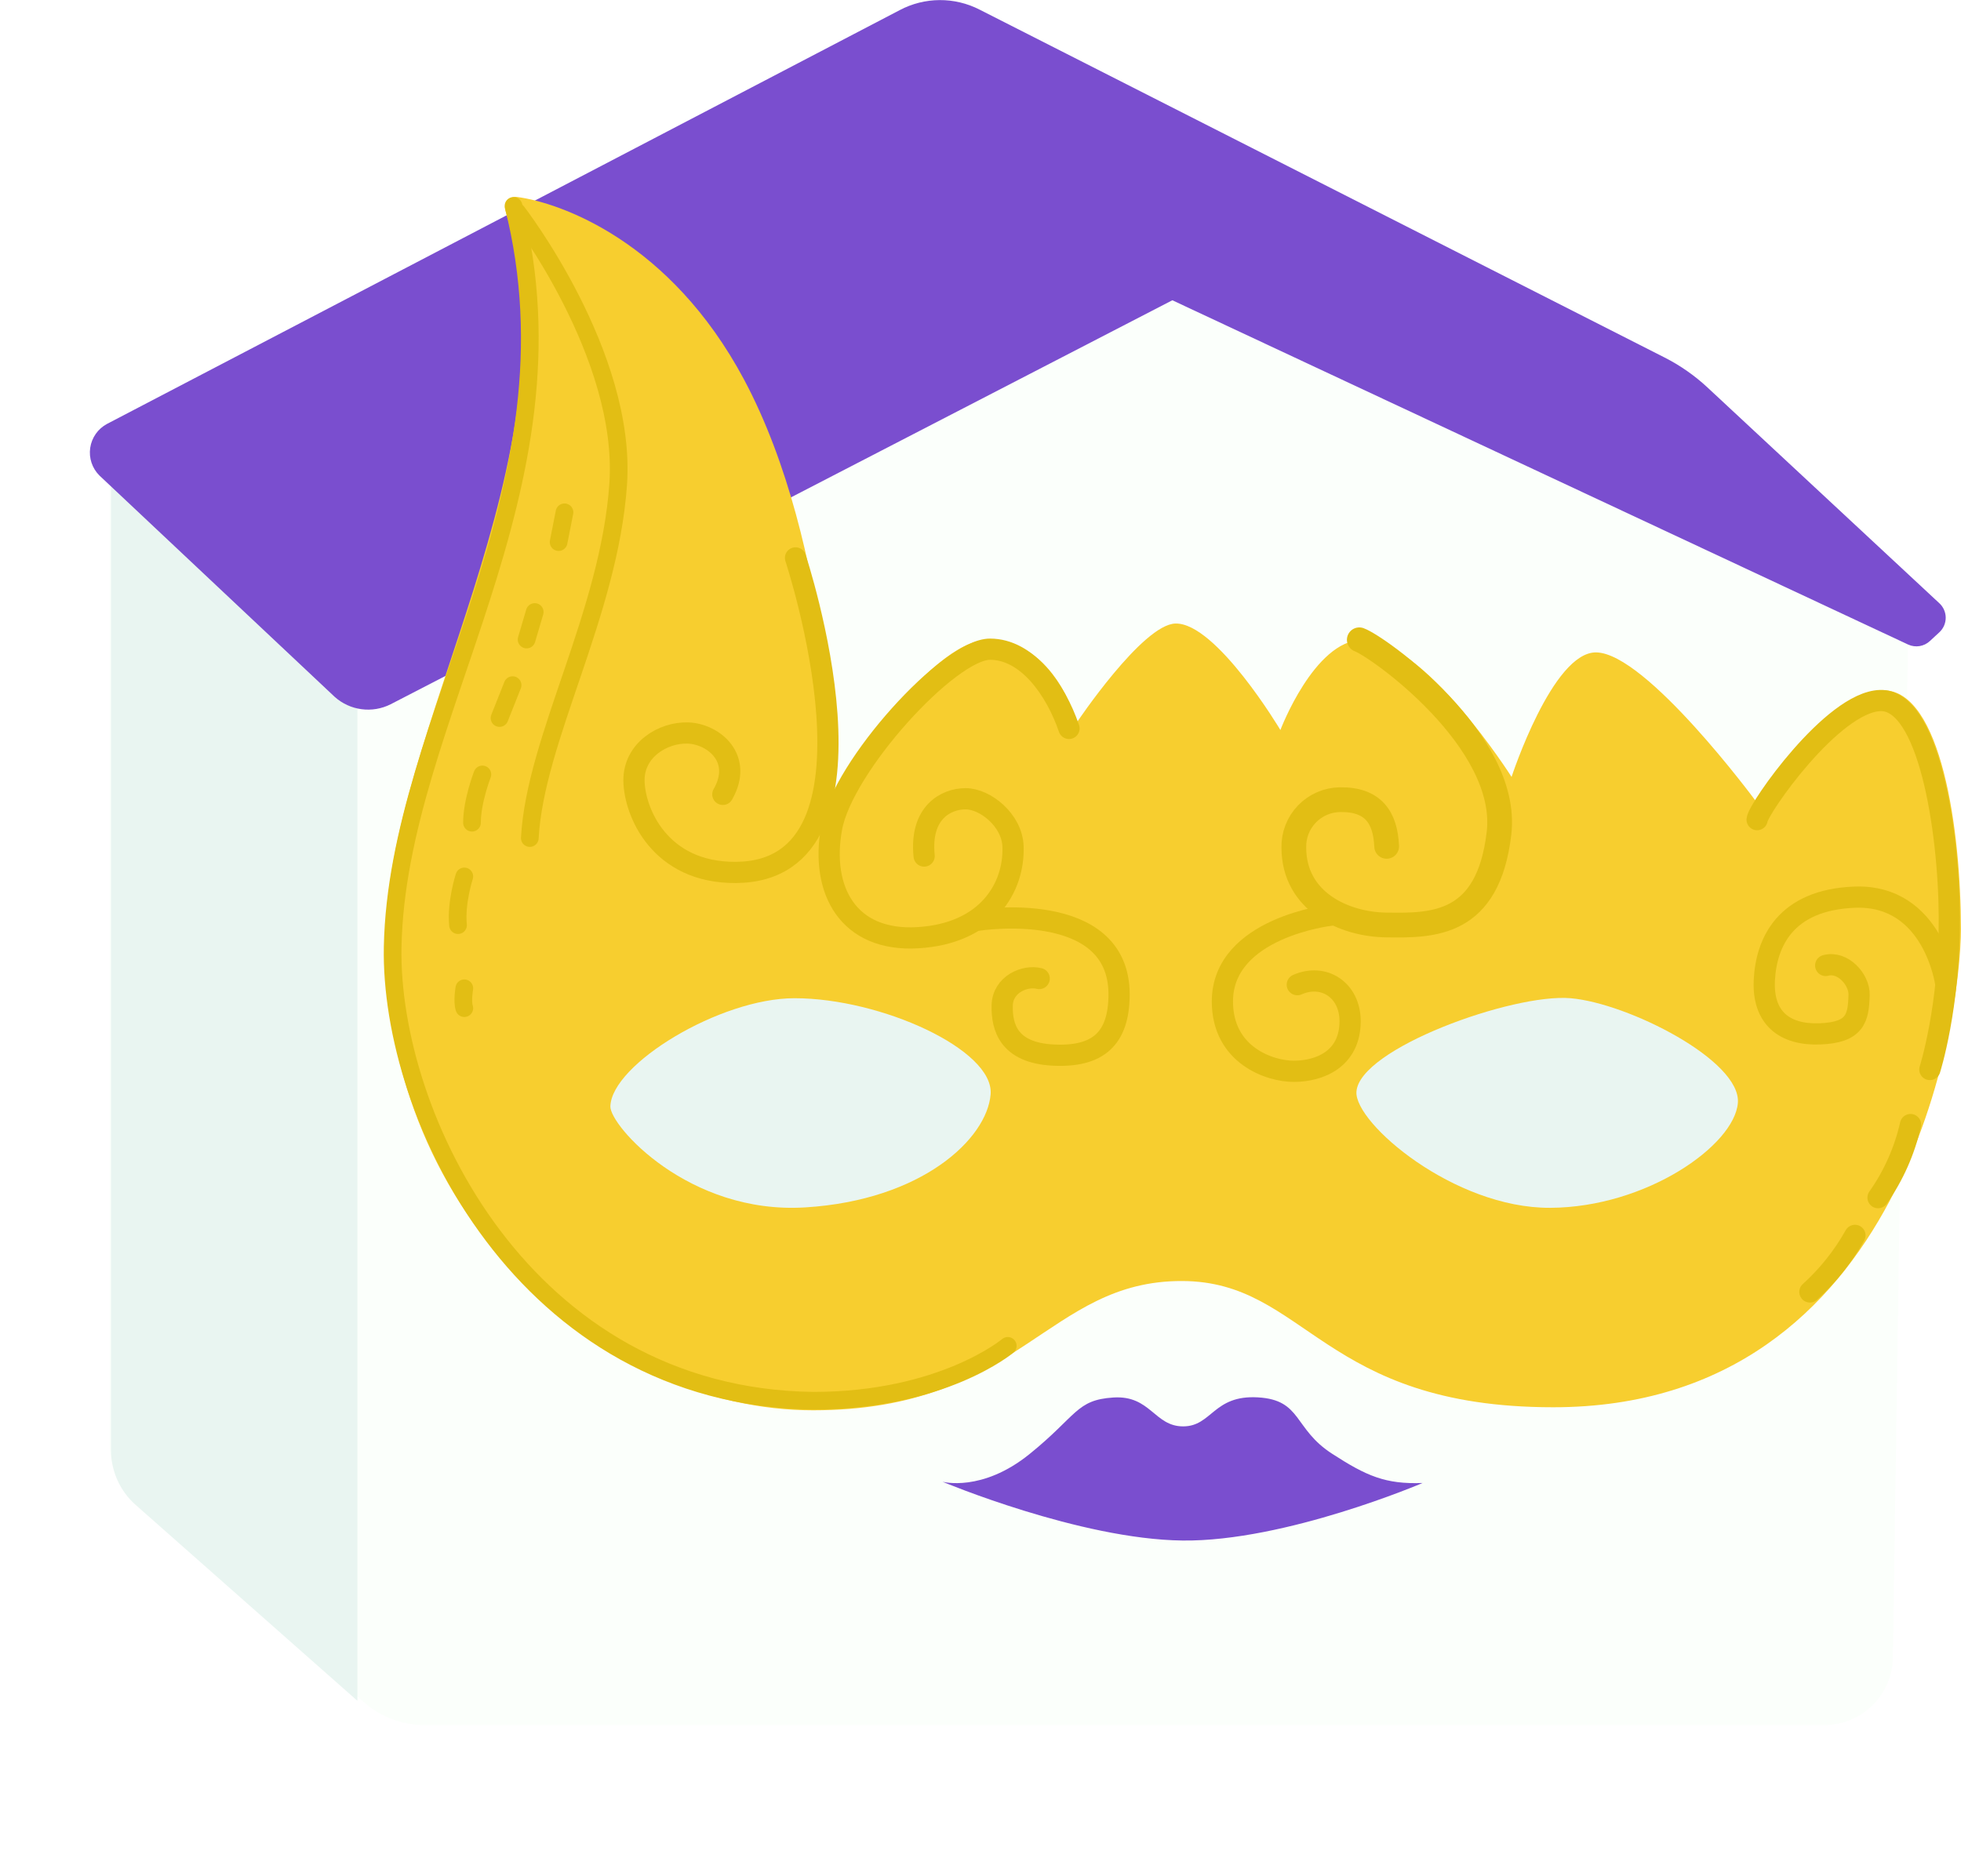
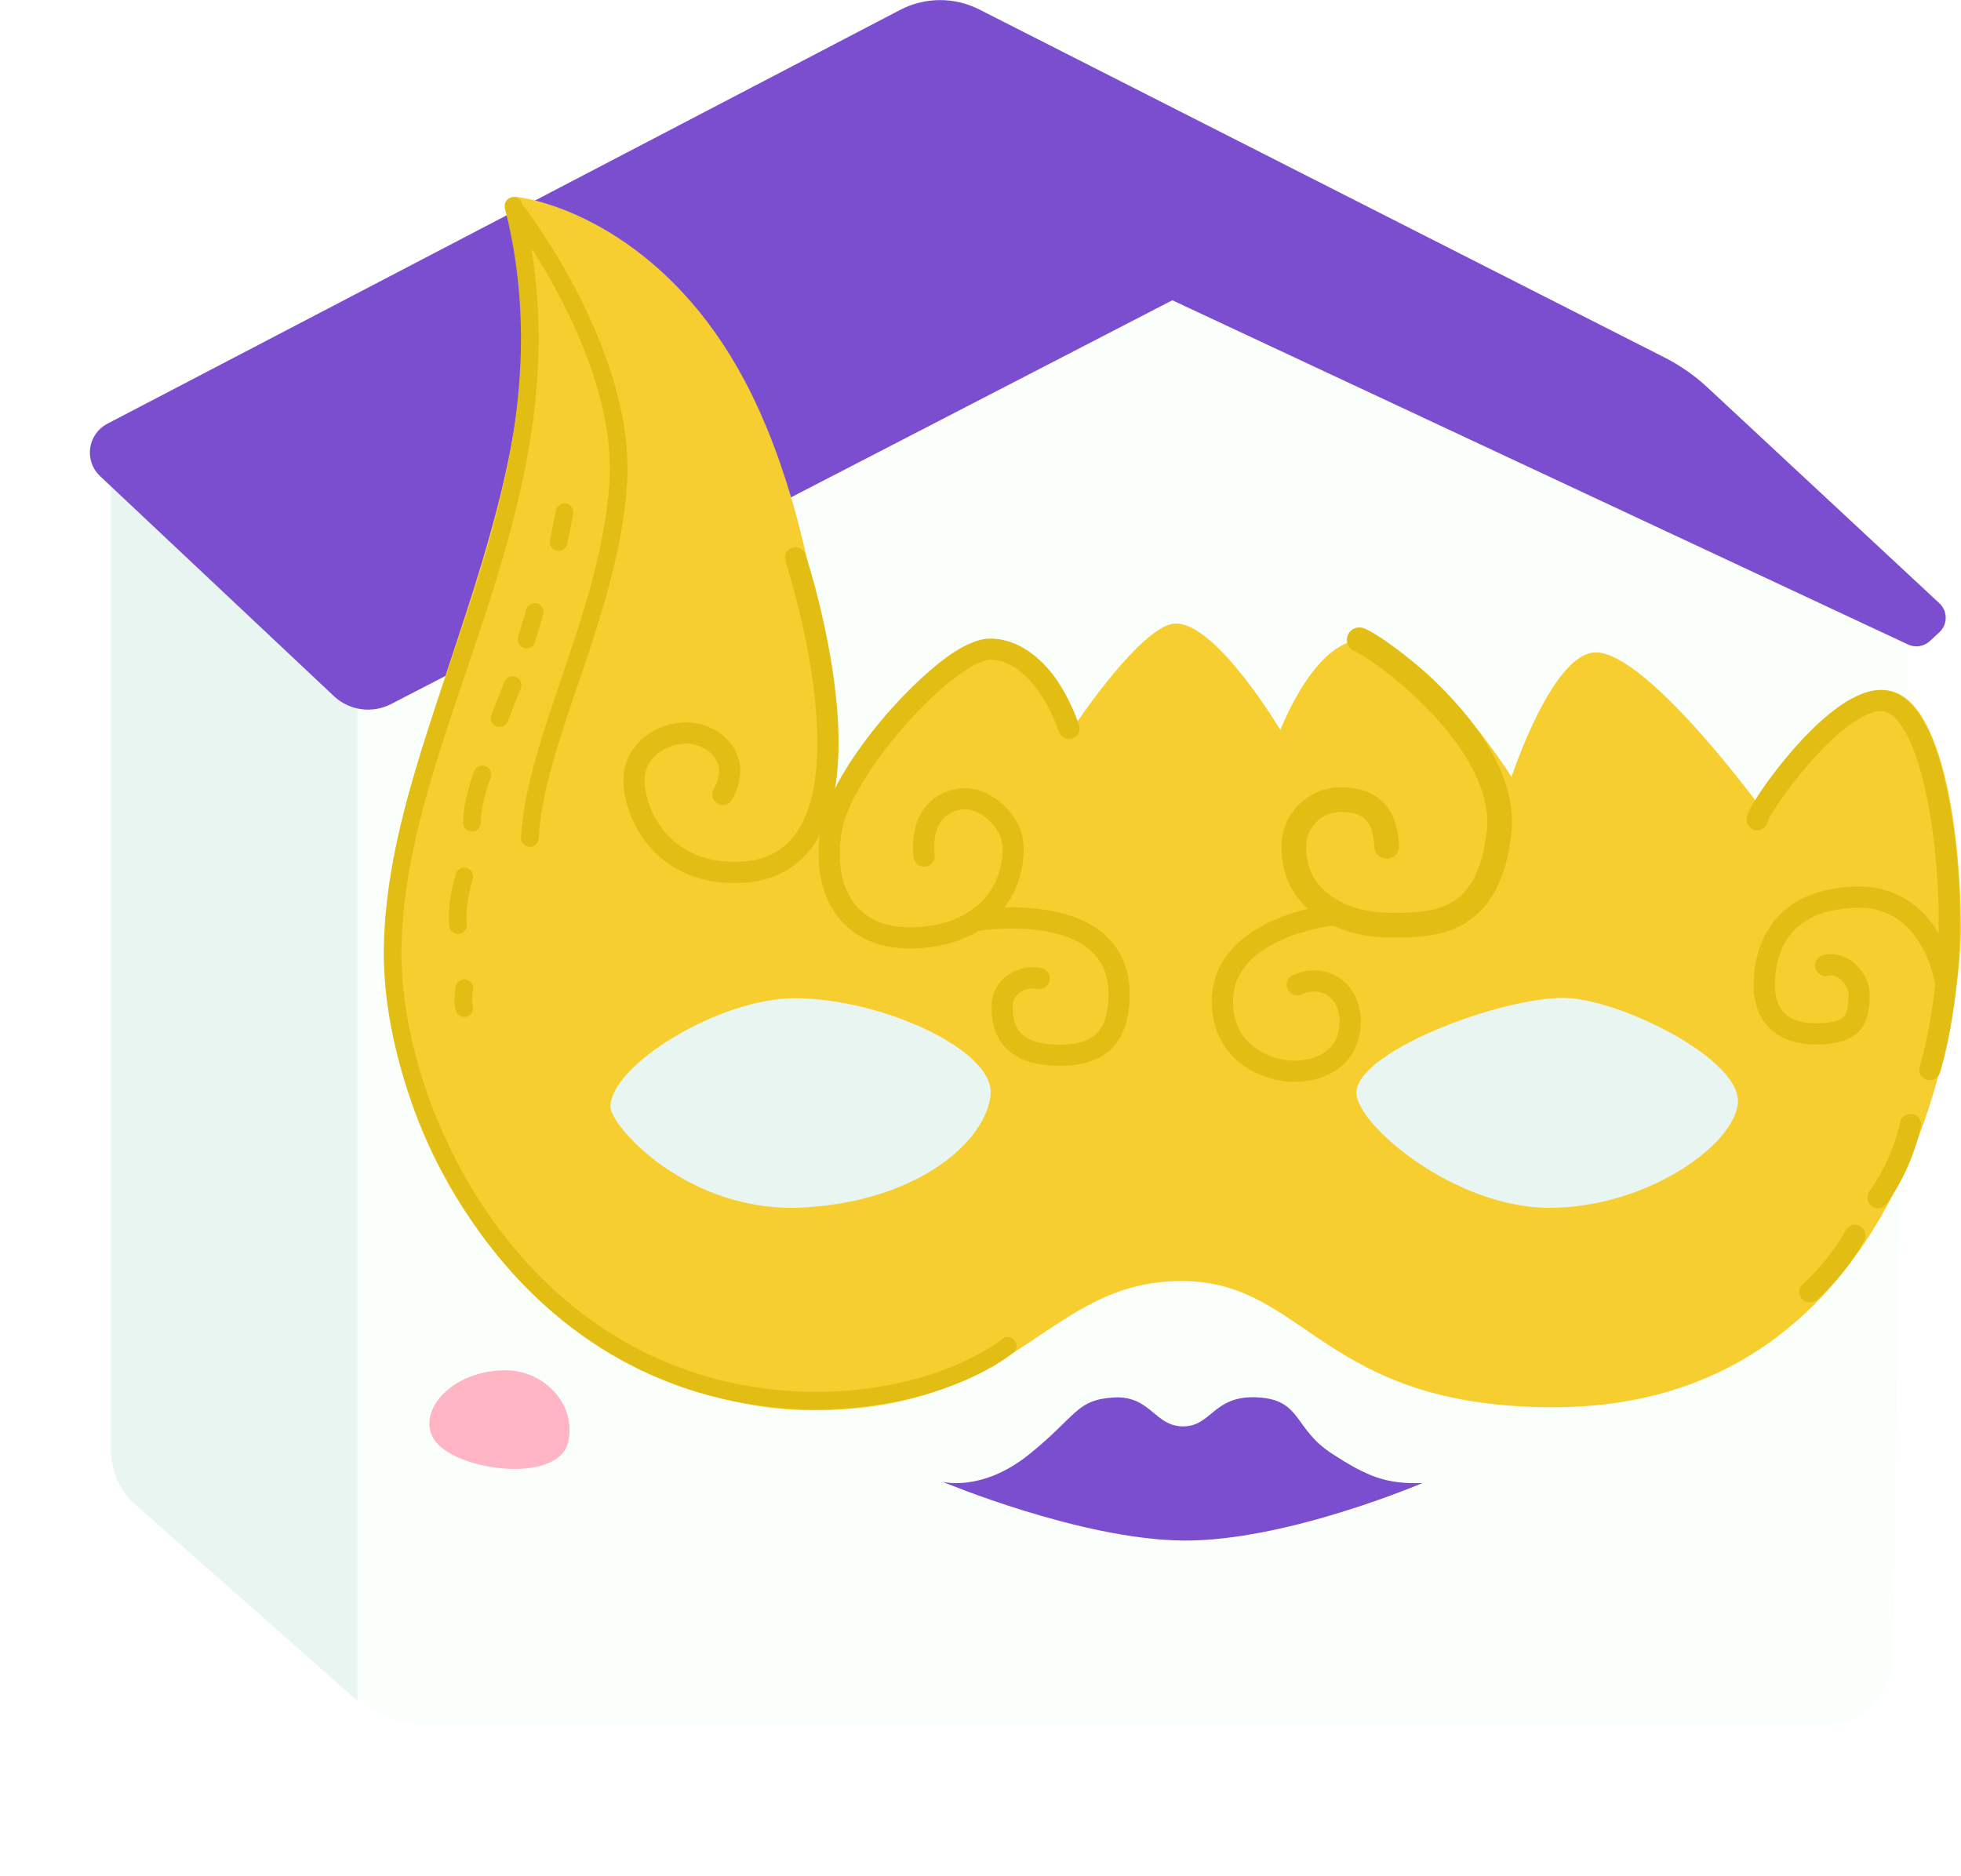
<svg xmlns="http://www.w3.org/2000/svg" viewBox="0 0 554.79 530.75">
  <defs>
-     <style>.cls-1,.cls-7,.cls-8,.cls-9{fill:none;}.cls-2{fill:#fbfffb;stroke:#fbfffb;}.cls-10,.cls-2,.cls-7,.cls-8,.cls-9{stroke-miterlimit:10;}.cls-3{clip-path:url(#clip-path);}.cls-4{fill:#e9f5f1;}.cls-5{fill:#7a4ecf;}.cls-6{fill:#f7ce2f;}.cls-10,.cls-7,.cls-8,.cls-9{stroke:#e2be14;stroke-linecap:round;}.cls-7{stroke-width:5px;}.cls-10,.cls-8{stroke-width:6px;}.cls-9{stroke-width:7px;}.cls-10{fill:#e2be14;}</style>
+     <style>.cls-1,.cls-7,.cls-8,.cls-9{fill:none;}.cls-2{fill:#fbfffb;stroke:#fbfffb;}.cls-10,.cls-2,.cls-7,.cls-8,.cls-9{stroke-miterlimit:10;}.cls-3{clip-path:url(#clip-path);}.cls-4{fill:#e9f5f1;}.cls-5{fill:#7a4ecf;}.cls-6{fill:#f7ce2f;}.cls-10,.cls-7,.cls-8,.cls-9{stroke:#e2be14;stroke-linecap:round;}.cls-7{stroke-width:5px;}.cls-10,.cls-8{stroke-width:6px;}.cls-9{stroke-width:7px;}.cls-10{fill:#e2be14;}.cls-11{fill:#ffb5c3;}</style>
    <clipPath id="clip-path" transform="translate(-668.85 -290.27)">
      <path class="cls-1" d="M700.26,421.19V700.66a20.61,20.61,0,0,0,7,15.46L772,773.32a25.36,25.36,0,0,0,16.76,6.34h396.16a18.88,18.88,0,0,0,18.88-18.59l4.32-290.86L998.21,346.89Z" />
    </clipPath>
  </defs>
  <g id="Layer_1" data-name="Layer 1">
    <path class="cls-2" d="M700.38,419.4V698.87a20.65,20.65,0,0,0,7,15.46l64.75,57.2a25.27,25.27,0,0,0,16.76,6.34H1185a18.87,18.87,0,0,0,18.87-18.59l4.32-290.85L998.34,345.11Z" transform="translate(-668.85 -290.27)" />
    <g class="cls-3">
      <rect class="cls-4" y="96.45" width="101.11" height="434.3" />
    </g>
    <path class="cls-5" d="M923.38,293.14,699.14,410.21A9.18,9.18,0,0,0,697,424.84l66.54,62.61a14.16,14.16,0,0,0,15.82,2.1l221.16-114.32,208.19,97.43a5.59,5.59,0,0,0,6.12-1l2.68-2.48a5.59,5.59,0,0,0-.07-8.29l-65.54-61a53.07,53.07,0,0,0-12.08-8.44L946,293A24.45,24.45,0,0,0,923.38,293.14Z" transform="translate(-668.85 -290.27)" />
    <path class="cls-5" d="M935.49,709.53s11.14,3.07,24.63-7.83,13.16-15.32,23.71-16,11.57,8.17,19.74,8.17,8.52-8.92,21.11-8.21,10,8.86,21.11,16c9.61,6.21,15,8.63,25.53,8.23,0,0-38.81,16.62-67.92,16.28S935.49,709.53,935.49,709.53Z" transform="translate(-668.85 -290.27)" />
    <path class="cls-6" d="M811.84,349.86A3,3,0,0,1,815.1,346c12.19,1.58,43.32,12.45,64.26,51.68,25.27,47.35,25.66,116,25.66,116s26.55-42.53,43.41-42.36c19.23.19,25,23.46,25,23.46s18.68-27.91,28-28.08c11.57-.21,29.66,30.13,29.66,30.13s9.53-25.2,23-25.51c17.57-.42,42.4,38.78,42.4,38.78s11.58-35.4,23.94-35.23c14.19.19,45,41.87,45,41.87s19.91-31.15,36.25-31.15,21.94,39.49,21.94,67.59c0,24.56-15.26,135.28-115.34,135.28-65.53,0-69.83-35.56-104.9-35.72-38.46-.17-45.78,36.59-104.53,36.58-59.24,0-121-54.62-121-132.24C777.87,496.71,833.13,419.84,811.84,349.86Z" transform="translate(-668.85 -290.27)" />
    <path class="cls-7" d="M815.13,350.23s31.17,40.32,28.61,77.09-23.48,72-25,100.08" transform="translate(-668.85 -290.27)" />
    <path class="cls-7" d="M814.13,348.53c20.3,80.6-32.94,144.53-34.19,209.68-.92,47.74,37,127.31,118.95,128.41,36.6,0,55.07-15.53,55.07-15.53" transform="translate(-668.85 -290.27)" />
    <line class="cls-7" x1="159.7" y1="144.96" x2="158.04" y2="153.39" />
    <line class="cls-7" x1="151.28" y1="173.17" x2="148.98" y2="180.96" />
    <line class="cls-7" x1="145.02" y1="193.86" x2="141.32" y2="203.17" />
    <path class="cls-7" d="M805.32,509.4s-2.94,7.54-2.94,13.66" transform="translate(-668.85 -290.27)" />
    <path class="cls-7" d="M800.21,538.26s-2.42,7.4-1.78,13.78" transform="translate(-668.85 -290.27)" />
    <path class="cls-7" d="M800.21,569.91s-.64,3.71,0,5.62" transform="translate(-668.85 -290.27)" />
    <path class="cls-8" d="M893.91,448.13s29.32,88.64-16.85,89c-21.7.16-28.72-17.24-28.85-25.92s8.17-13.79,15.32-13.53,15.67,7.15,9.82,17.36" transform="translate(-668.85 -290.27)" />
    <path class="cls-8" d="M971.28,496.38c-3.79-11.1-11.87-22.42-22.34-22.42-11.49,0-41.64,33-44.83,50.64s4.74,32.17,24.4,31,27.33-14.16,26.94-25.79c-.26-7.53-7.92-13.53-13.41-13.53s-13,3.83-11.74,16.21" transform="translate(-668.85 -290.27)" />
    <path class="cls-8" d="M945.62,550.64s39.77-6.28,39.83,20.93c0,12.64-6,17.88-18.64,17.24s-14.55-7.92-14.43-14,6.51-8.68,10.47-7.66" transform="translate(-668.85 -290.27)" />
    <path class="cls-9" d="M1053.41,471.3c5.19,1.85,42.59,28.49,39.53,54.7s-18.64,26.19-31.83,26c-11.92-.13-26.2-6.59-26.22-21.91a13.26,13.26,0,0,1,13-13.55c9.41-.16,12.92,5,13.26,13.21" transform="translate(-668.85 -290.27)" />
    <path class="cls-8" d="M1045.32,549.23s-30.61,3.43-30.64,24.39c0,15.24,13.41,19.8,20.21,19.78,7.25,0,15.92-3.44,15.92-14.17,0-8.8-7.41-13.66-14.94-10.34" transform="translate(-668.85 -290.27)" />
    <path class="cls-10" d="M1180.89,655.83a63.3,63.3,0,0,0,12.75-16" transform="translate(-668.85 -290.27)" />
    <path class="cls-10" d="M1200.17,629.15a58.23,58.23,0,0,0,9.19-20.68" transform="translate(-668.85 -290.27)" />
    <path class="cls-8" d="M1214.83,592.89s5.64-17.61,5.51-43-6-61.78-19.53-61.4-34.6,30.64-34.85,33.7" transform="translate(-668.85 -290.27)" />
    <path class="cls-8" d="M1219.31,568.51s-3.47-25.25-25.78-24.38c-19.66.76-25,12.89-25.53,23.49s5.62,15.57,15.7,15.19,10.92-4.45,11.11-11c.13-4.34-4.6-9.7-9.45-8.36" transform="translate(-668.85 -290.27)" />
    <path class="cls-4" d="M841.53,603.32c-.15,5.45,22.13,30.64,55.15,28.59s51.41-19.4,52.43-32-31-27.19-55.49-27.19C872.51,572.72,841.87,591.4,841.53,603.32Z" transform="translate(-668.85 -290.27)" />
    <path class="cls-4" d="M1052.6,599.23c-.5,8.85,27.57,32.92,54.8,32.8s52.09-17.66,53.11-29.65-31-28.25-47.32-29.66S1053.28,587,1052.6,599.23Z" transform="translate(-668.85 -290.27)" />
+     <path class="cls-11" d="M811.92,678c-17.08,0-27.19,14.26-18.34,21.72s33.51,9.51,36-1.35S822.66,678,811.92,678Z" transform="translate(-668.85 -290.27)" />
  </g>
</svg>
